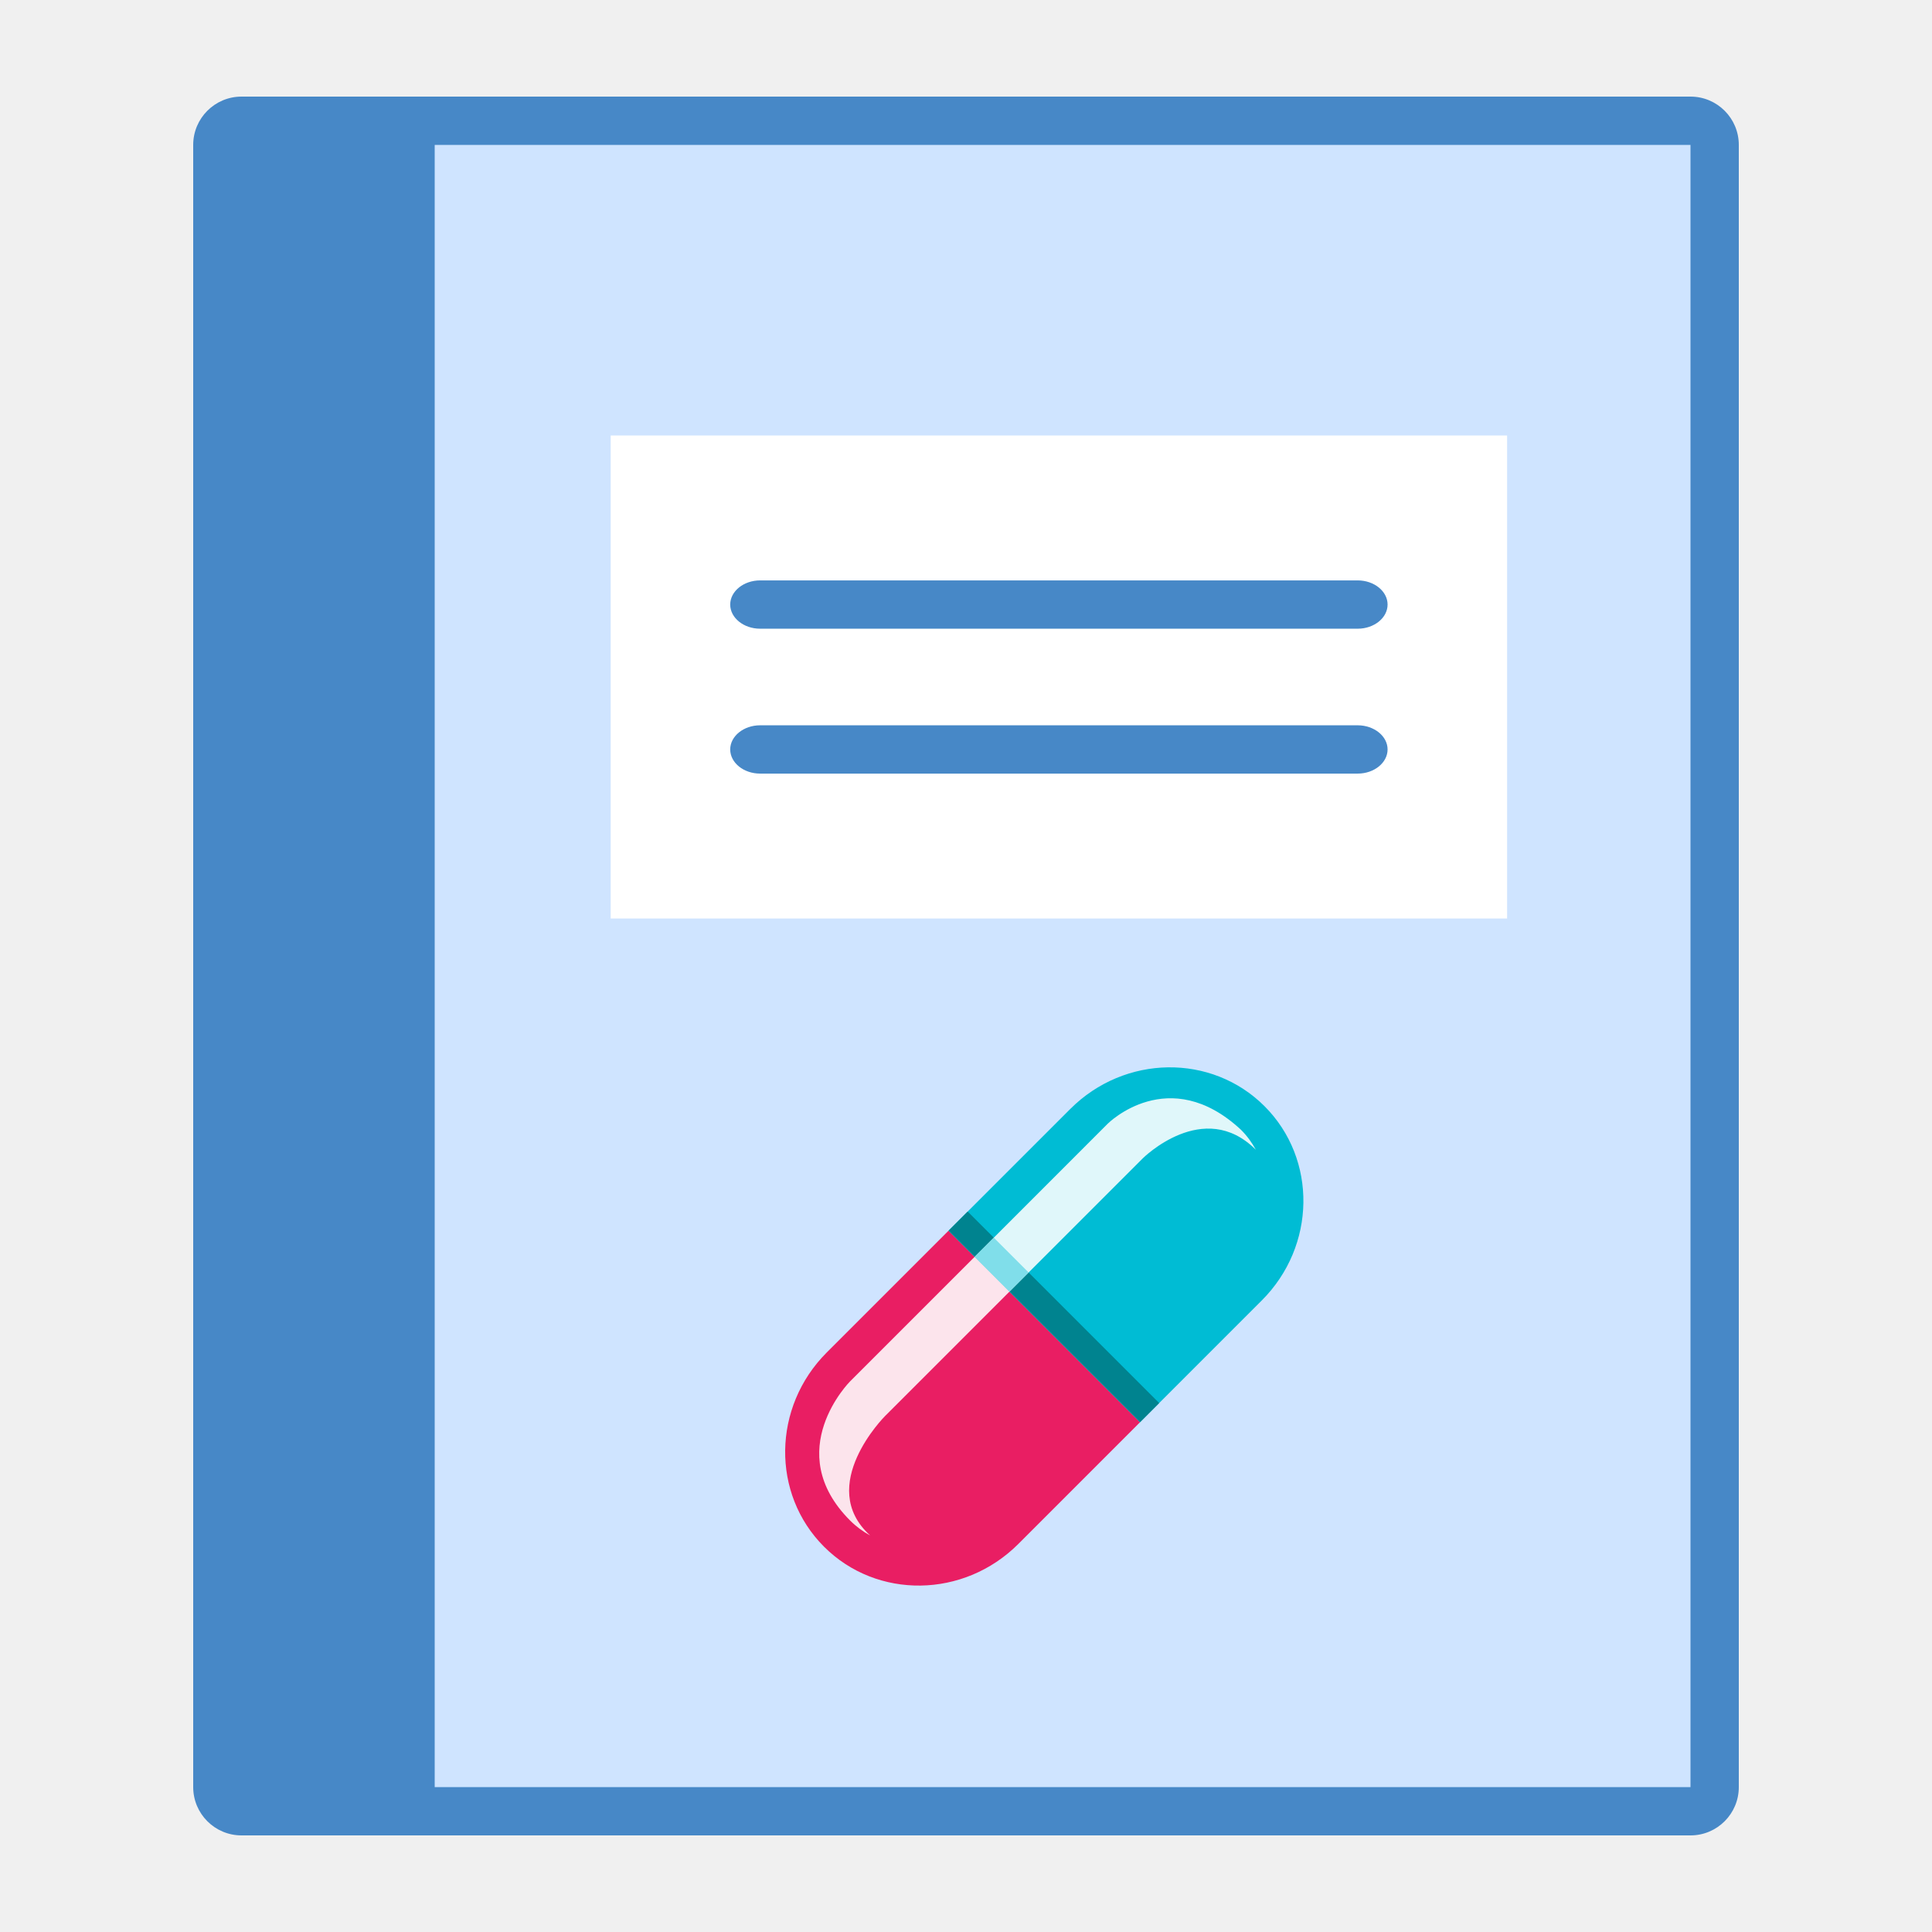
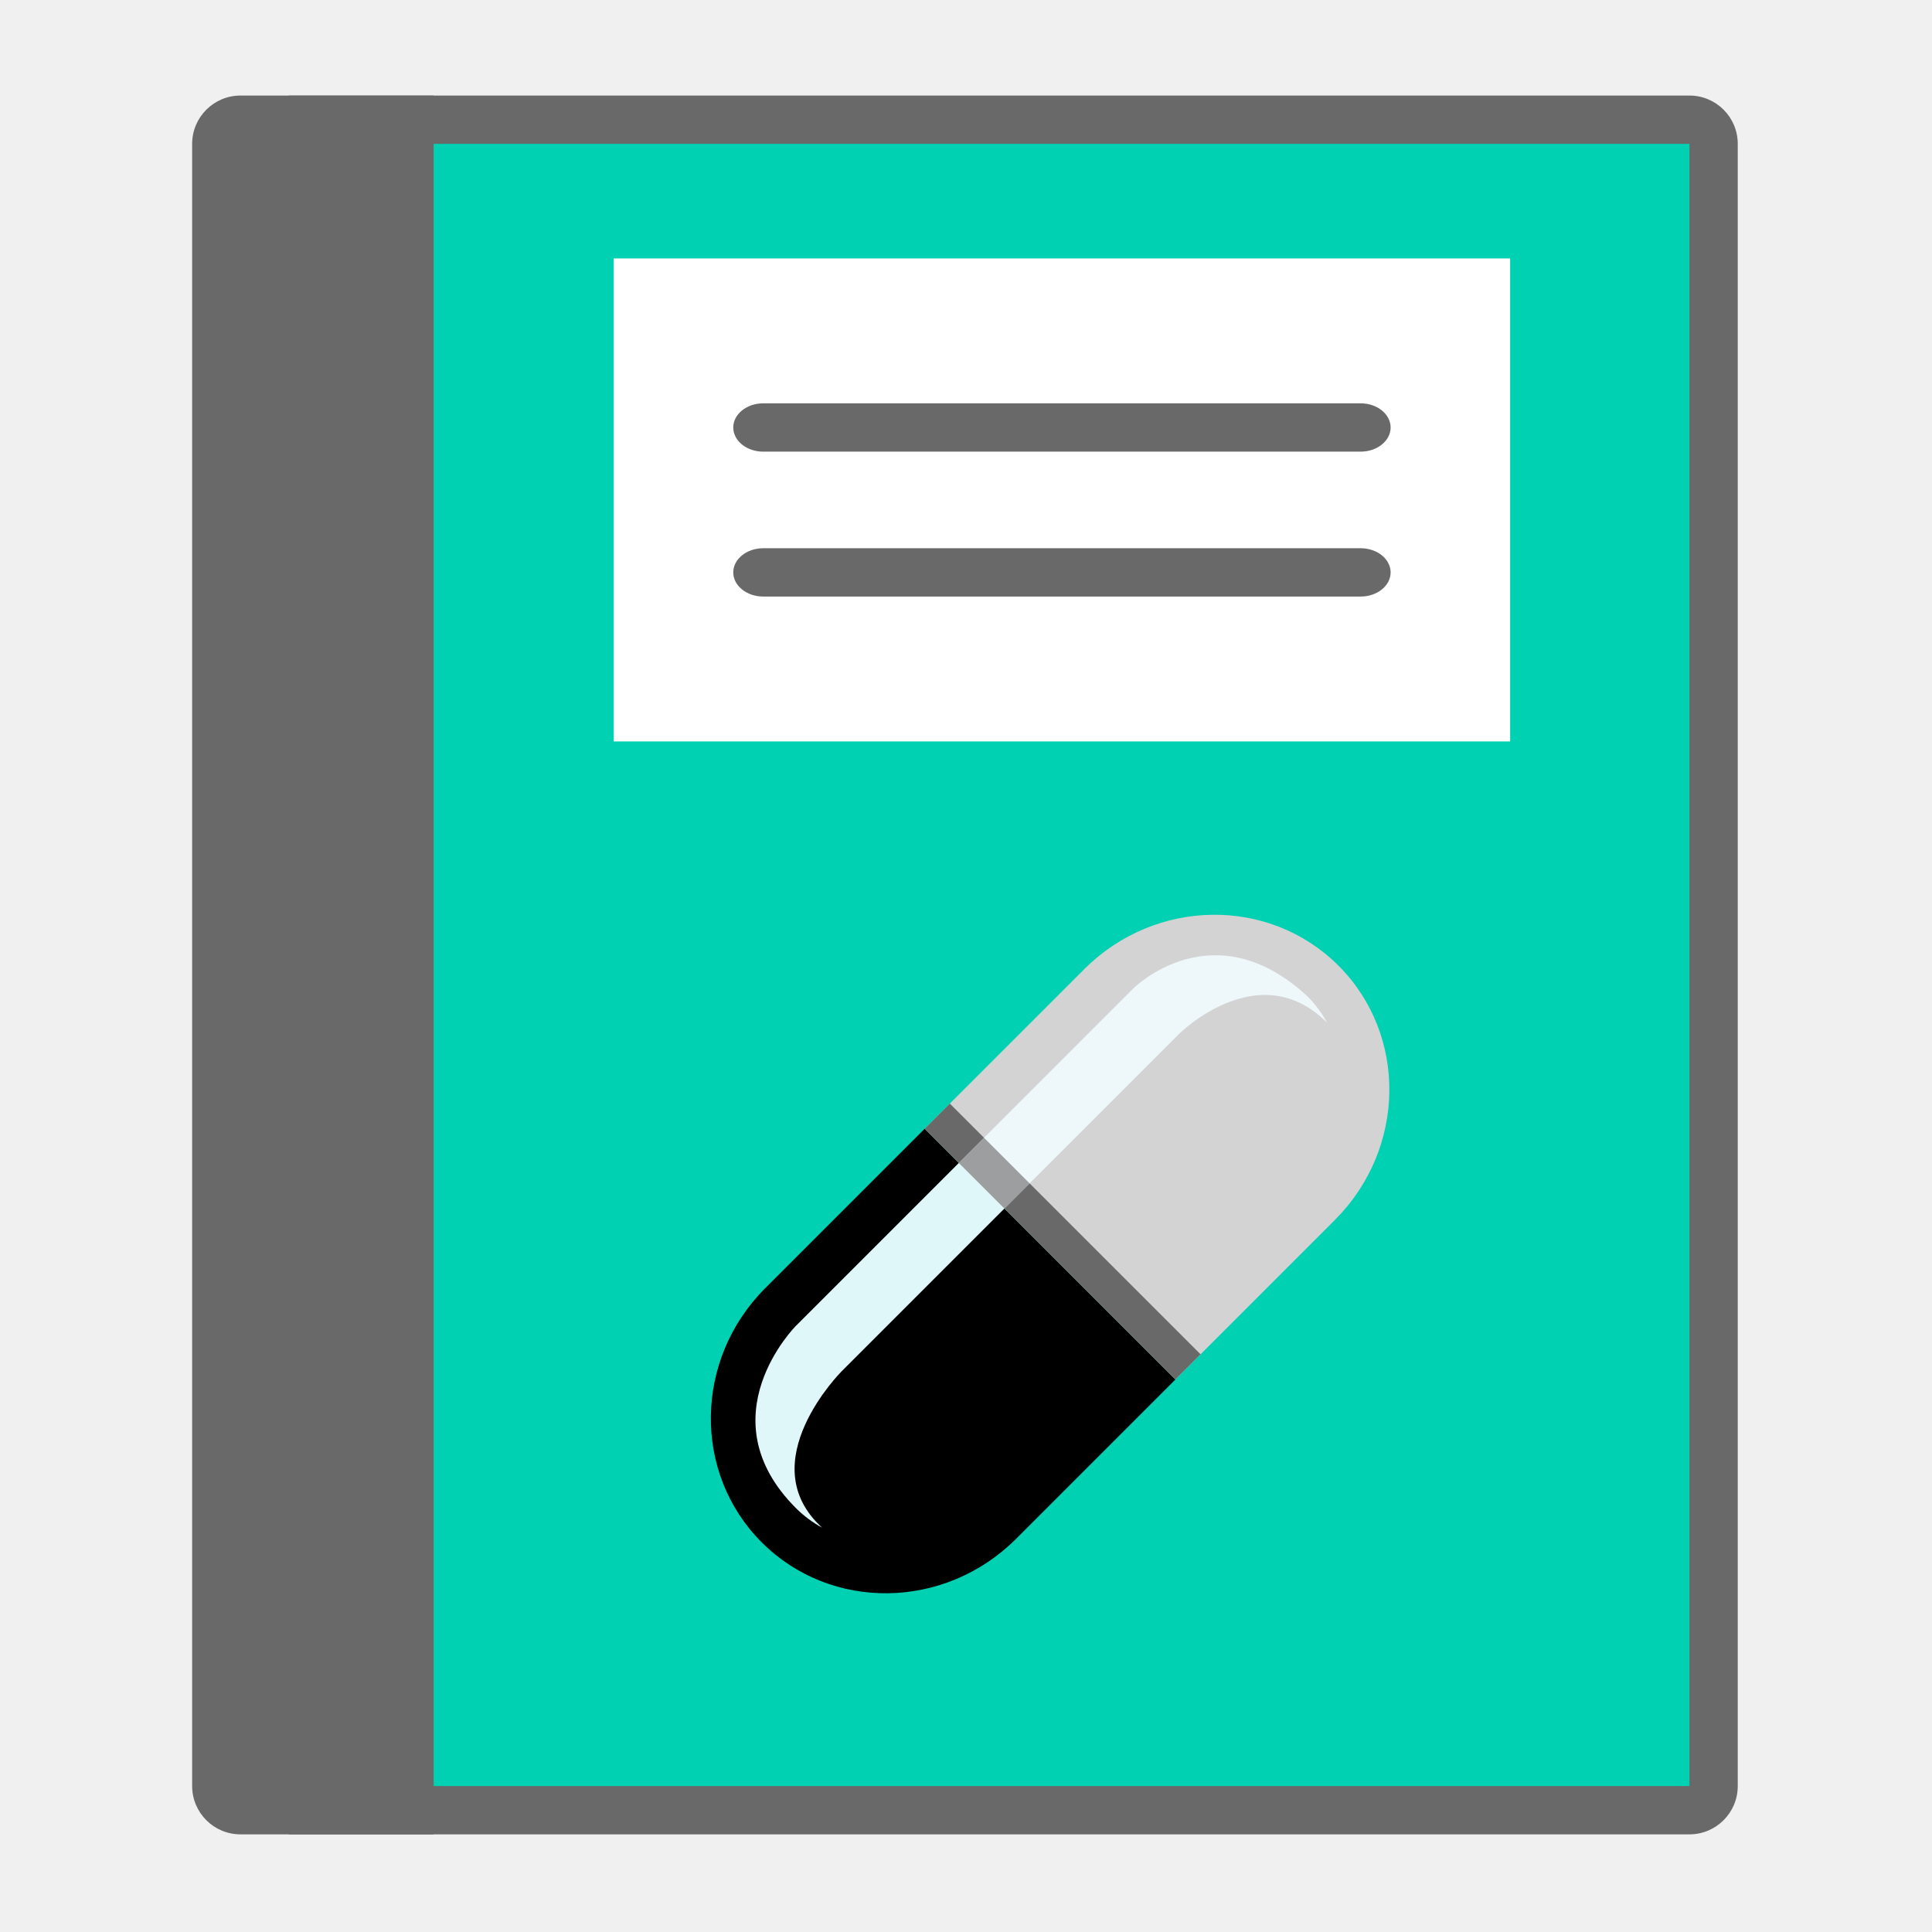
<svg xmlns="http://www.w3.org/2000/svg" version="1.1" id="Layer_1" x="0px" y="0px" viewBox="0 0 40 40" style="enable-background:new 0 0 40 40;" xml:space="preserve">
  <defs id="defs23" />
-   <g id="g3">
-     <path style="fill:#cfe4ff;fill-opacity:1" d="m 6.42,37.361 0,-35 28.5,0 c 0.275,0 0.5,0.224 0.5,0.5 l 0,34 c 0,0.276 -0.225,0.5 -0.5,0.5 l -28.5,0 z" id="path5" />
-     <g id="g7">
-       <path style="fill:#4788C7;" d="M35,3v34H7V3H35 M35,2H6v36h29c0.552,0,1-0.448,1-1V3C36,2.448,35.552,2,35,2L35,2z" id="path9" />
+   <g transform="translate(-0.02176265,-0.02176278)" id="g3-3">
+     <path style="fill:#00d1b2;fill-opacity:1" d="m 6.42,37.361 0,-35 28.5,0 c 0.275,0 0.5,0.224 0.5,0.5 l 0,34 c 0,0.276 -0.225,0.5 -0.5,0.5 l -28.5,0 z" id="path5-6" />
+     <g id="g7-0">
+       <path style="fill:#696969" d="M 35,3 35,37 7,37 7,3 35,3 M 35,2 6,2 6,38 35,38 c 0.552,0 1,-0.448 1,-1 L 36,3 C 36,2.448 35.552,2 35,2 l 0,0 z" id="path9-6" />
    </g>
  </g>
-   <g id="g11">
-     <path style="fill:#4788C7;" d="M9,38H5c-0.552,0-1-0.448-1-1V3c0-0.552,0.448-1,1-1h4V38z" id="path13" />
+   <g transform="translate(-0.02176265,-0.02176278)" id="g11-2" style="fill:#696969">
+     <path style="fill:#696969" d="M 9,38 5,38 C 4.448,38 4,37.552 4,37 L 4,3 C 4,2.448 4.448,2 5,2 l 4,0 0,36 z" id="path13-6" />
  </g>
-   <g id="g4177" transform="matrix(1.237288,0,0,1,-59.41224,-0.8474576)">
-     <rect id="rect15" height="10" width="15" style="fill:#ffffff" y="9.864" x="58.237" />
-     <path id="path17" d="m 70.737,13.864 -10,0 c -0.275,0 -0.5,-0.225 -0.5,-0.5 l 0,0 c 0,-0.275 0.225,-0.5 0.5,-0.5 l 10,0 c 0.275,0 0.5,0.225 0.5,0.5 l 0,0 c 0,0.275 -0.225,0.5 -0.5,0.5 z" style="fill:#4788c7" />
-     <path id="path19" d="m 70.737,16.864 -10,0 c -0.275,0 -0.5,-0.225 -0.5,-0.5 l 0,0 c 0,-0.275 0.225,-0.5 0.5,-0.5 l 10,0 c 0.275,0 0.5,0.225 0.5,0.5 l 0,0 c 0,0.275 -0.225,0.5 -0.5,0.5 z" style="fill:#4788c7" />
+   <g id="g4177-1" transform="matrix(1.237288,0,0,1,-59.34926,-4.513288)">
+     <rect id="rect15-8" height="10" width="15" style="fill:#ffffff" y="9.864" x="58.237" />
+     <path id="path17-7" d="m 70.737,13.864 -10,0 c -0.275,0 -0.5,-0.225 -0.5,-0.5 l 0,0 c 0,-0.275 0.225,-0.5 0.5,-0.5 l 10,0 c 0.275,0 0.5,0.225 0.5,0.5 l 0,0 c 0,0.275 -0.225,0.5 -0.5,0.5 z" style="fill:#696969" />
+     <path id="path19-9" d="m 70.737,16.864 -10,0 c -0.275,0 -0.5,-0.225 -0.5,-0.5 l 0,0 c 0,-0.275 0.225,-0.5 0.5,-0.5 l 10,0 c 0.275,0 0.5,0.225 0.5,0.5 l 0,0 c 0,0.275 -0.225,0.5 -0.5,0.5 z" style="fill:#696969" />
  </g>
-   <g id="g4169" transform="matrix(0.2803785,0,0,0.2803785,1.519128,21.57011)">
-     <path id="path4" d="m 55.632,22.938 c -4.016,4.016 -4.106,10.438 -0.2,14.344 3.905,3.904 10.326,3.814 14.343,-0.201 l 8.99,-8.992 -14.141,-14.142 -8.992,8.991 z" style="fill:#e91e63" />
-     <path id="path6" d="m 87.959,4.754 c -3.907,-3.906 -10.326,-3.816 -14.344,0.202 l -8.991,8.991 14.141,14.141 8.99,-8.991 c 4.018,-4.016 4.108,-10.437 0.204,-14.343 z" style="fill:#00bcd4" />
-     <rect id="rect8" height="2" width="19.999" transform="matrix(-0.7071068,-0.7071068,0.7071068,-0.7071068,0,0)" y="35.835" x="-75.557" style="fill:#00838f" />
-     <path id="path10" d="m 66.552,15.875 -9.192,9.191 c 0,0 -5.143,5.144 0,10.285 0.447,0.446 0.945,0.812 1.474,1.099 -4.045,-3.668 1.097,-8.812 1.097,-8.812 l 9.192,-9.192 -2.571,-2.571 z" style="fill:#fce4ec" />
-     <path id="path12" d="m 78.959,8.611 c 0,0 4.5,-4.499 8.356,-0.643 -0.287,-0.528 -0.649,-1.028 -1.097,-1.475 -5.332,-4.954 -9.832,-0.454 -9.832,-0.454 l -9.834,9.836 2.571,2.571 9.836,-9.835 z" style="fill:#e0f7fa" />
-     <rect id="rect14" height="2" width="3.636" transform="matrix(-0.7071068,-0.7071068,0.7071068,-0.7071068,0,0)" y="35.834" x="-61.92" style="fill:#80deea" />
+   <g id="g4249" transform="matrix(0.5060824,0,0,0.5060824,9.515947,13.0769)">
+     <path d="m 12.506,26.856 c -2.913,2.913 -2.978,7.571 -0.145,10.404 2.832,2.832 7.49,2.766 10.404,-0.146 l 6.521,-6.522 -10.257,-10.258 -6.522,6.522 z" id="path4-7" style="fill:#000000" />
+     <path d="m 35.954,13.666 c -2.834,-2.833 -7.49,-2.768 -10.404,0.147 l -6.522,6.522 10.257,10.257 6.521,-6.522 c 2.914,-2.913 2.98,-7.57 0.148,-10.404 z" id="path6-5" style="fill:#d3d3d3" />
+     <rect x="-42.339" y="-0.923" transform="matrix(-0.7071068,-0.7071068,0.7071068,-0.7071068,0,0)" width="14.506" height="1.451" id="rect8-9" style="fill:#696969" />
+     <path d="m 20.427,21.732 -6.667,6.667 c 0,0 -3.73,3.731 0,7.46 0.324,0.324 0.685,0.589 1.069,0.797 -2.934,-2.661 0.796,-6.392 0.796,-6.392 l 6.667,-6.667 -1.865,-1.865 z" id="path10-2" style="fill:#e0f7fa;fill-opacity:1" />
+     <path d="m 29.426,16.464 c 0,0 3.264,-3.263 6.061,-0.466 C 35.279,15.614 35.016,15.252 34.691,14.927 30.824,11.334 27.56,14.598 27.56,14.598 l -7.133,7.135 1.865,1.865 7.135,-7.134 z" id="path12-2" style="fill:#eef7fa;fill-opacity:1" />
+     <rect x="-32.448" y="-0.924" transform="matrix(-0.7071068,-0.7071068,0.7071068,-0.7071068,0,0)" width="2.637" height="1.451" id="rect14-8" style="fill:#808080;fill-opacity:0.739" />
  </g>
</svg>
